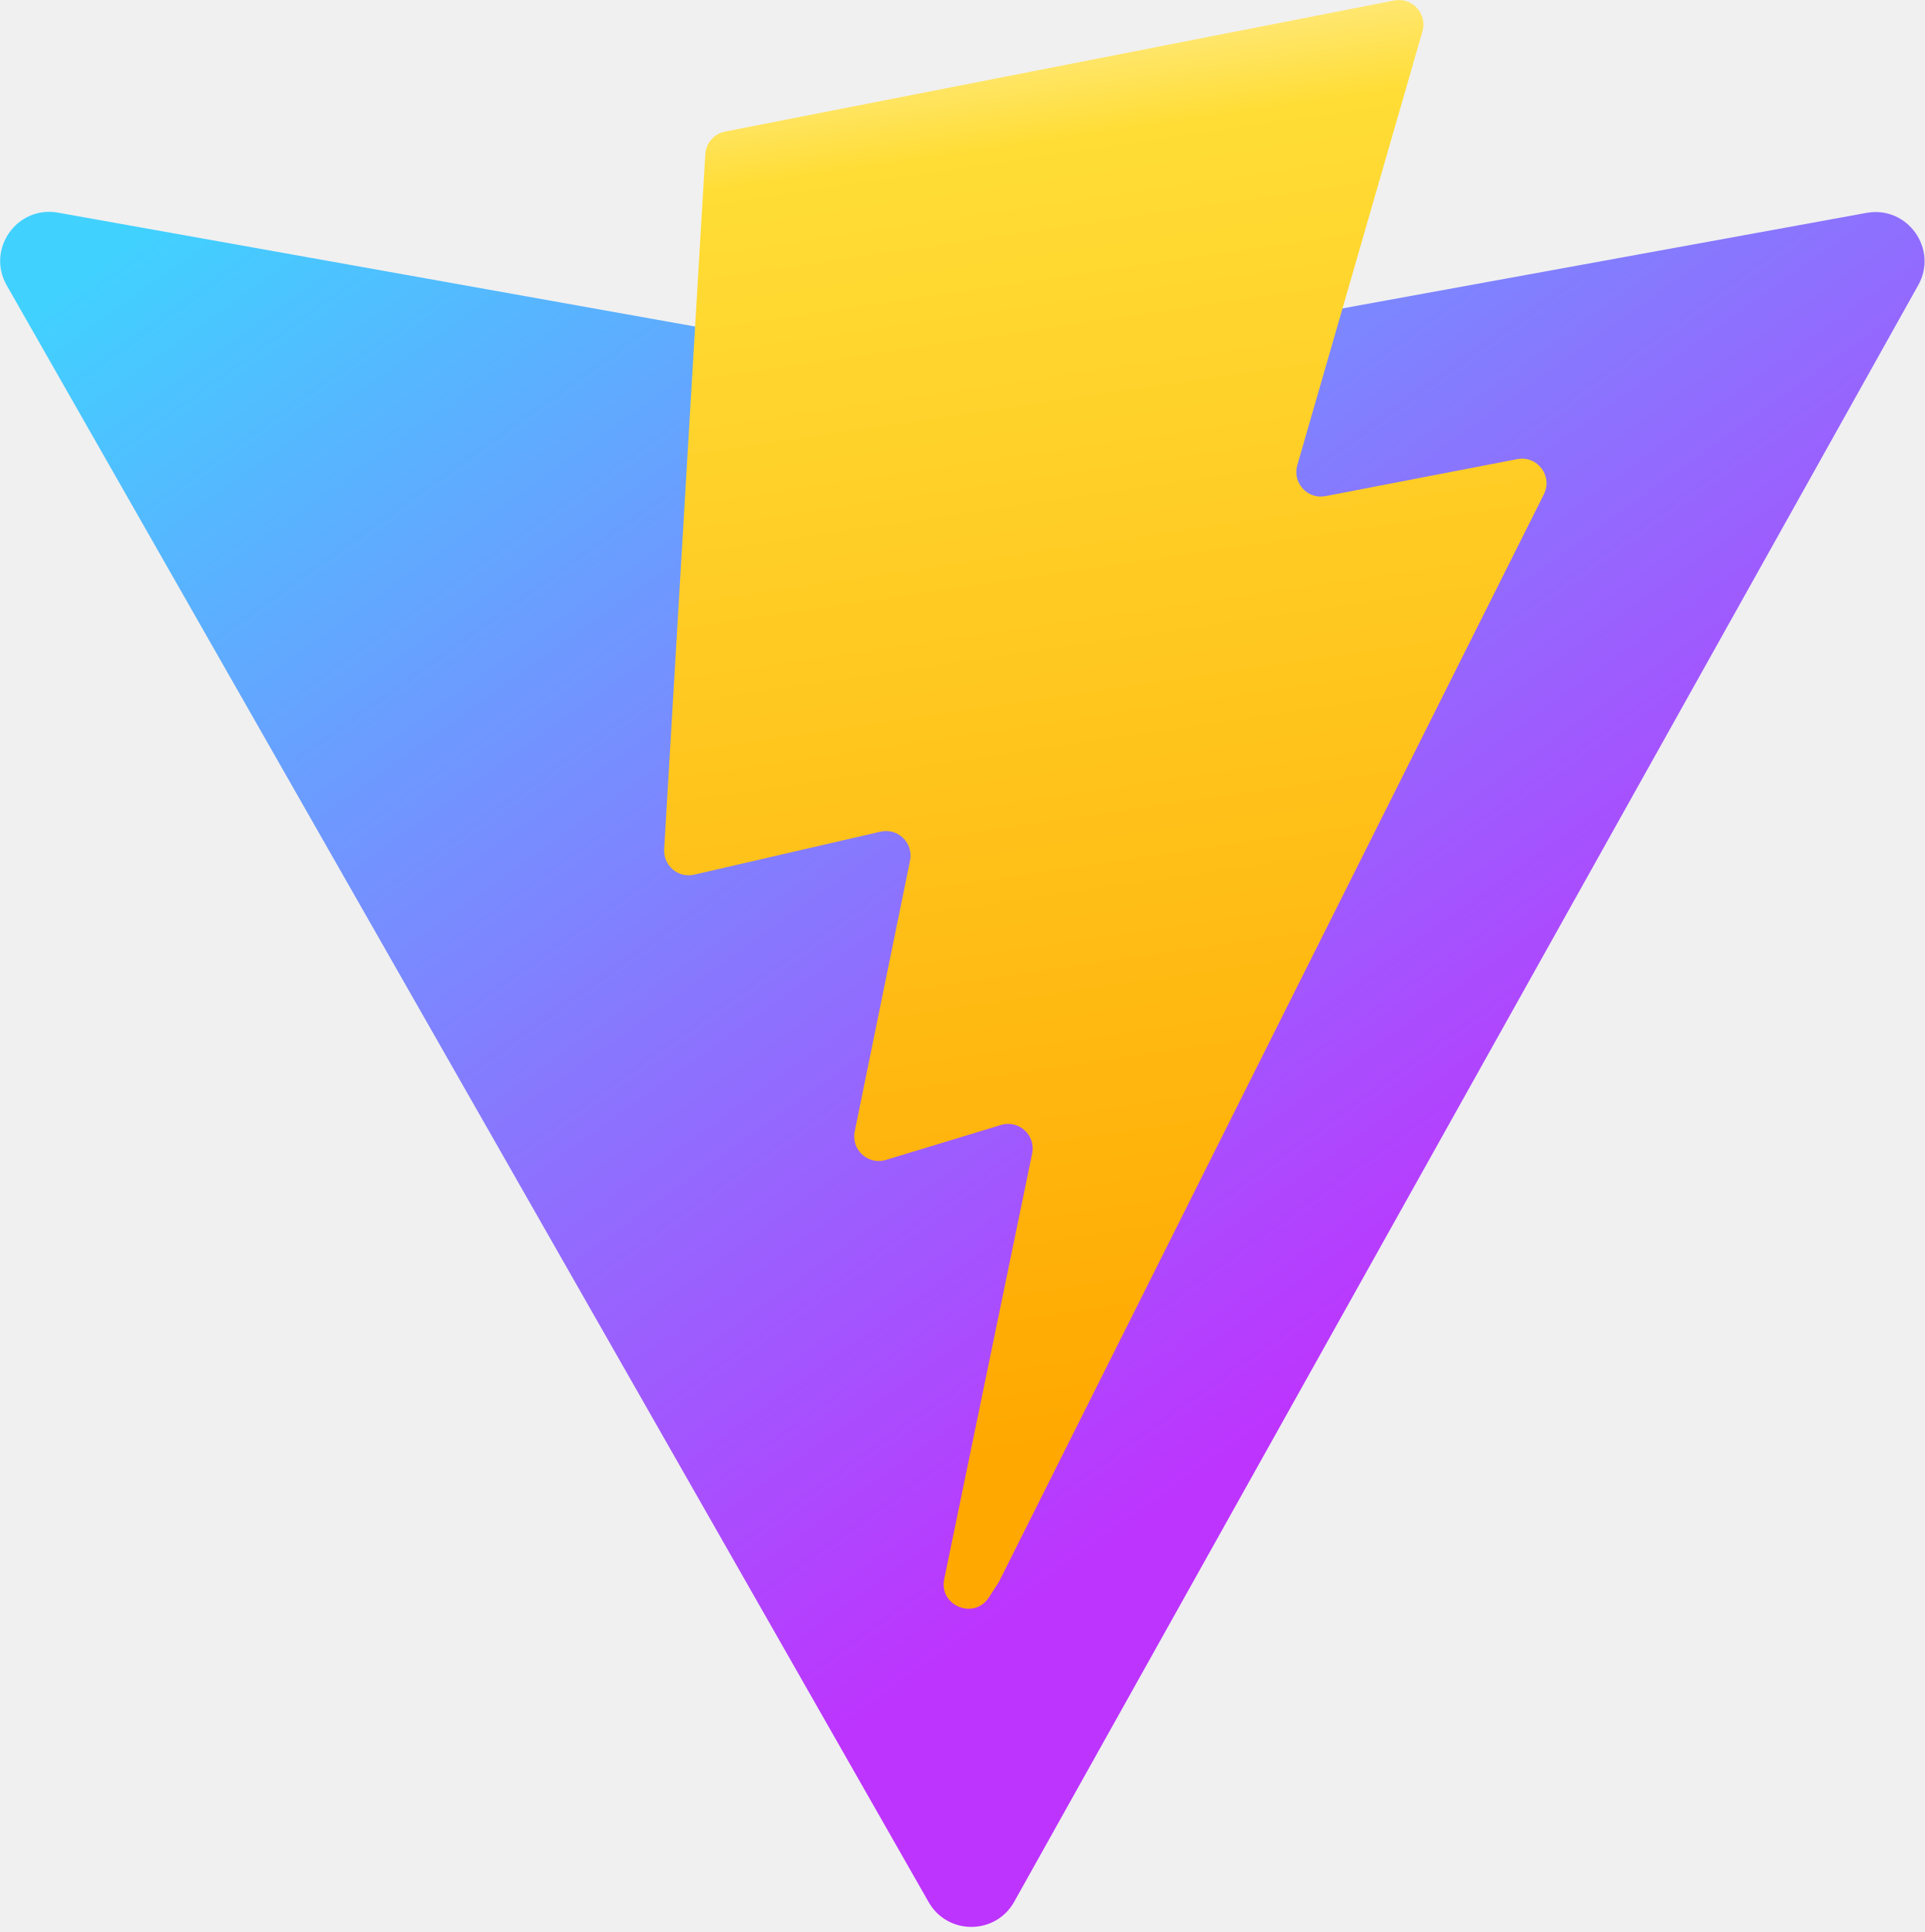
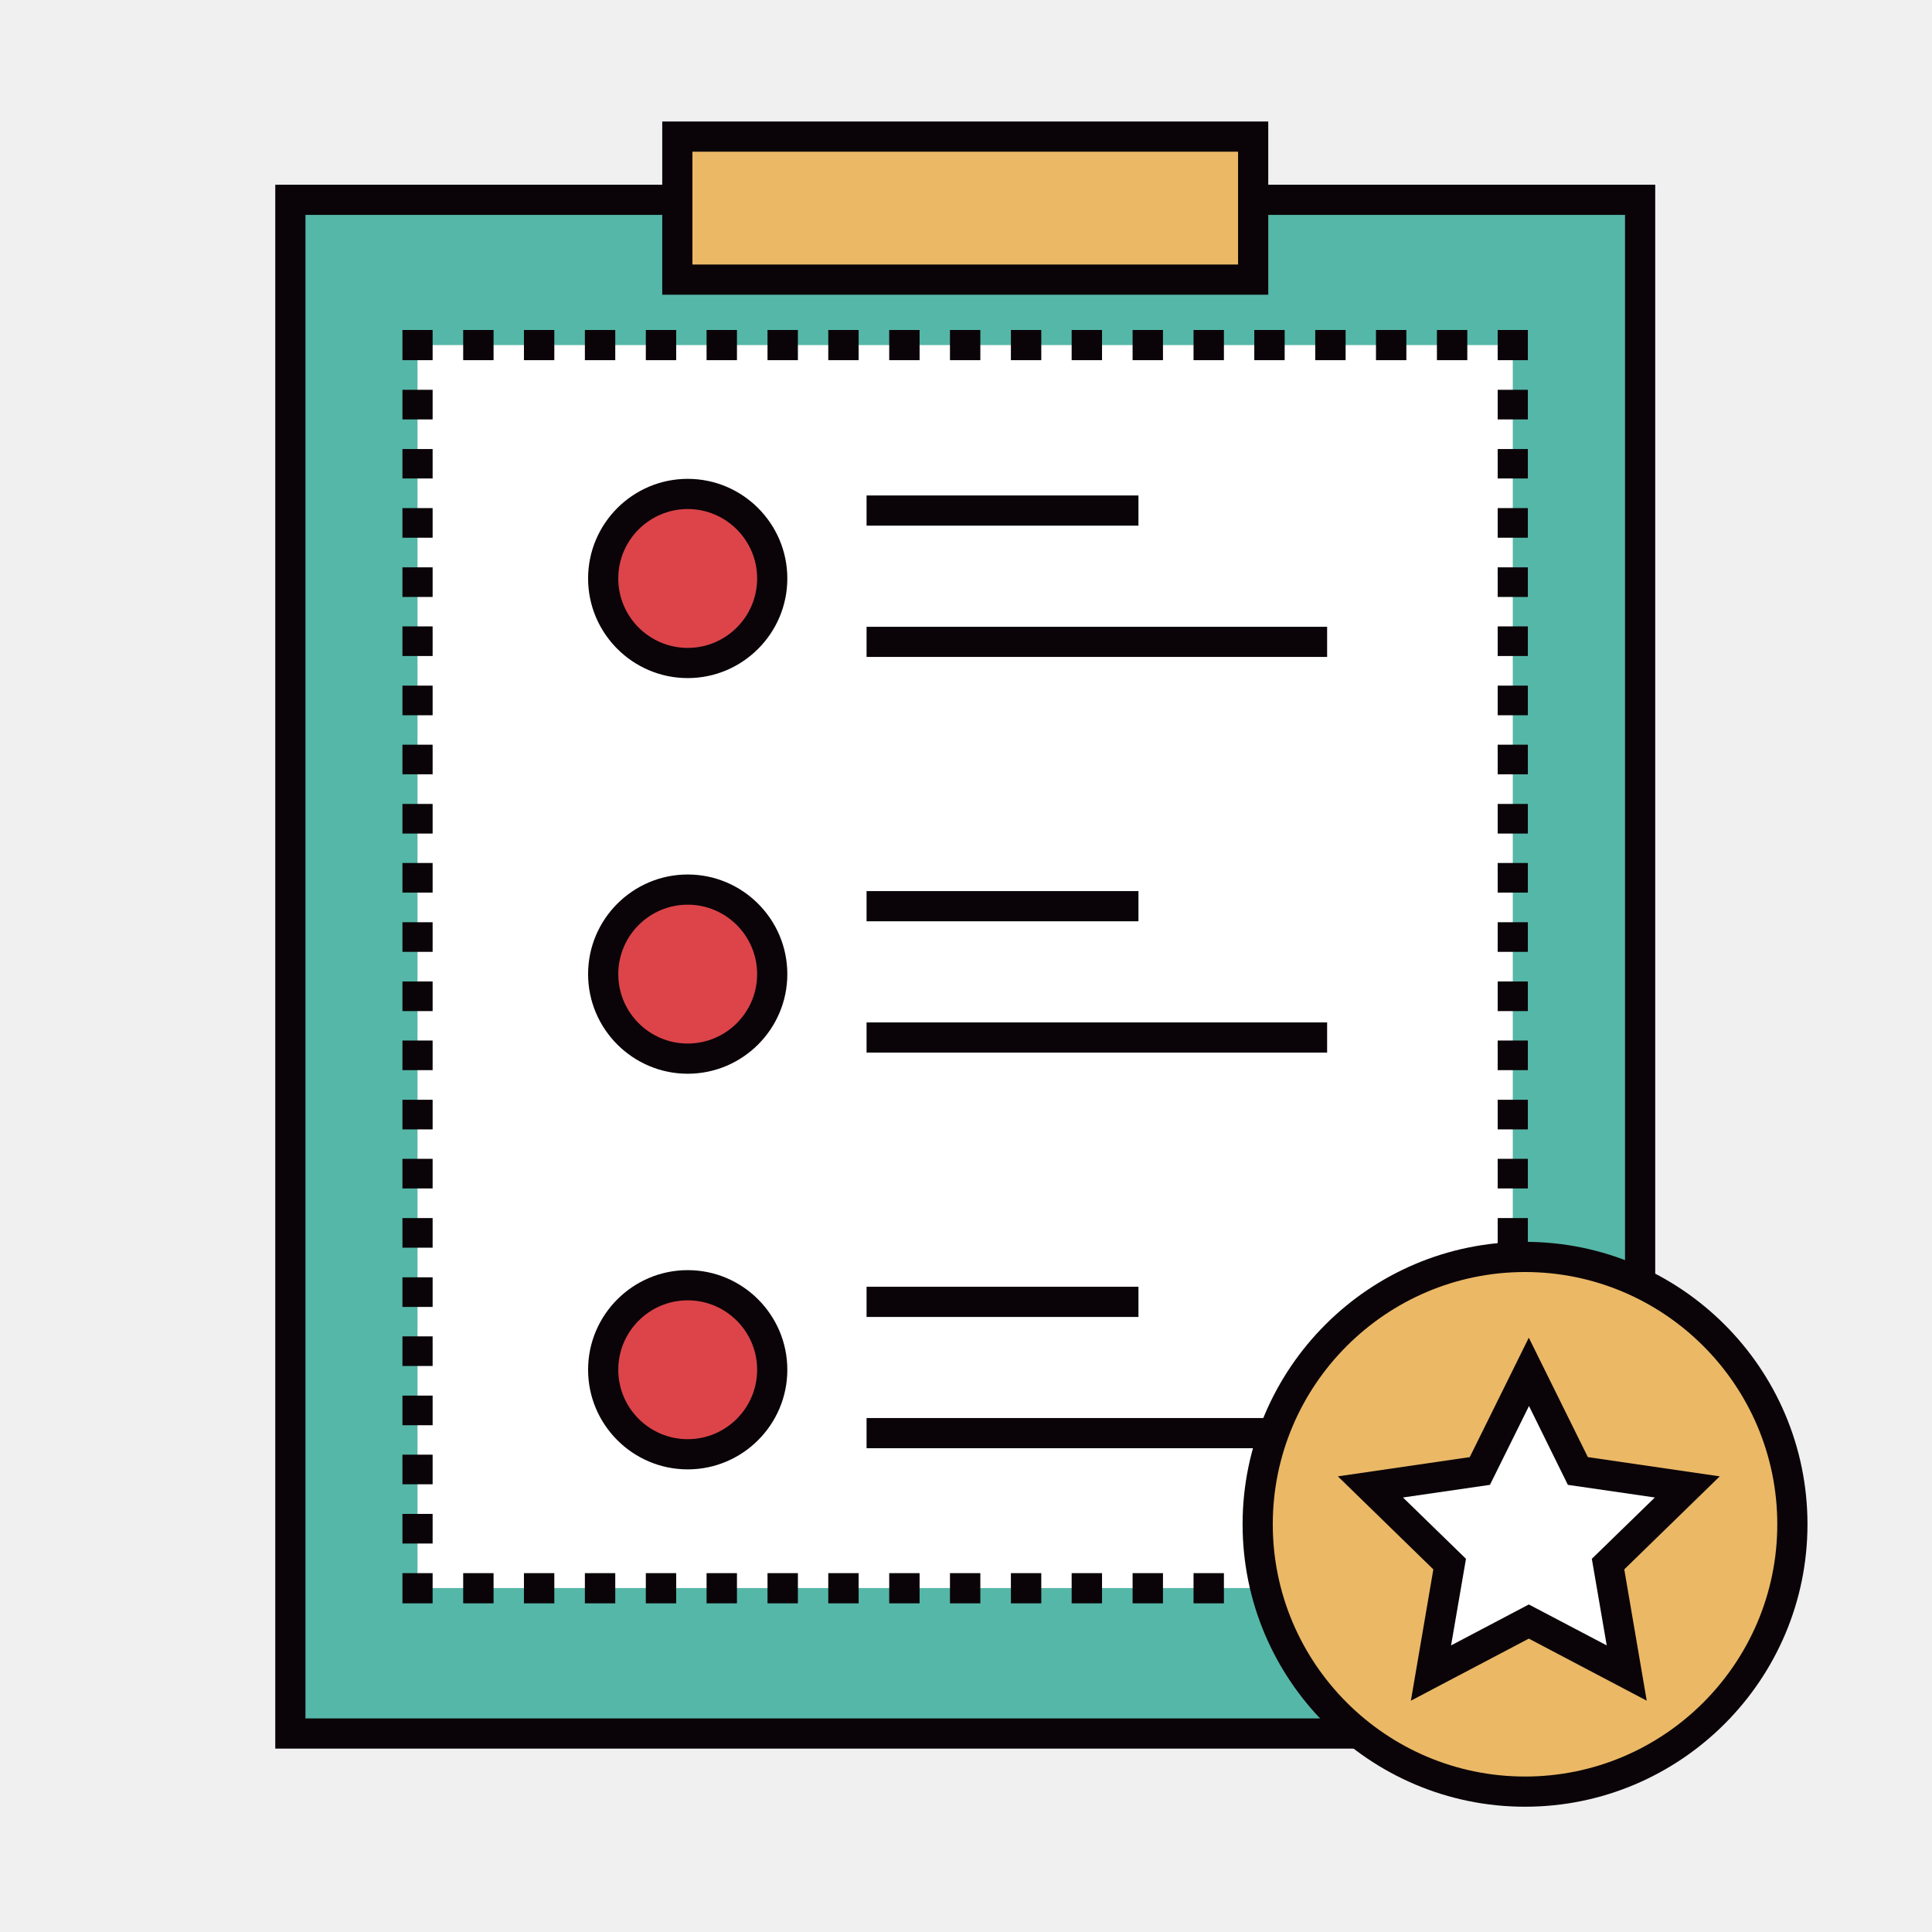
- <svg xmlns="http://www.w3.org/2000/svg" aria-hidden="true" role="img" class="iconify iconify--logos" width="31.88" height="32" preserveAspectRatio="xMidYMid meet" viewBox="0 0 256 257">
-   <defs>
-     <linearGradient id="IconifyId1813088fe1fbc01fb466" x1="-.828%" x2="57.636%" y1="7.652%" y2="78.411%">
-       <stop offset="0%" stop-color="#41D1FF" />
-       <stop offset="100%" stop-color="#BD34FE" />
-     </linearGradient>
-     <linearGradient id="IconifyId1813088fe1fbc01fb467" x1="43.376%" x2="50.316%" y1="2.242%" y2="89.03%">
-       <stop offset="0%" stop-color="#FFEA83" />
-       <stop offset="8.333%" stop-color="#FFDD35" />
-       <stop offset="100%" stop-color="#FFA800" />
-     </linearGradient>
-   </defs>
-   <path fill="url(#IconifyId1813088fe1fbc01fb466)" d="M255.153 37.938L134.897 252.976c-2.483 4.44-8.862 4.466-11.382.048L.875 37.958c-2.746-4.814 1.371-10.646 6.827-9.67l120.385 21.517a6.537 6.537 0 0 0 2.322-.004l117.867-21.483c5.438-.991 9.574 4.796 6.877 9.62Z" />
-   <path fill="url(#IconifyId1813088fe1fbc01fb467)" d="M185.432.063L96.44 17.501a3.268 3.268 0 0 0-2.634 3.014l-5.474 92.456a3.268 3.268 0 0 0 3.997 3.378l24.777-5.718c2.318-.535 4.413 1.507 3.936 3.838l-7.361 36.047c-.495 2.426 1.782 4.5 4.151 3.78l15.304-4.649c2.372-.72 4.652 1.36 4.15 3.788l-11.698 56.621c-.732 3.542 3.979 5.473 5.943 2.437l1.313-2.028l72.516-144.72c1.215-2.423-.88-5.186-3.54-4.672l-25.505 4.922c-2.396.462-4.435-1.77-3.759-4.114l16.646-57.705c.677-2.35-1.37-4.583-3.769-4.113Z" />
+ <svg xmlns="http://www.w3.org/2000/svg" width="800px" height="800px" viewBox="0 0 1024 1024" class="icon" version="1.1">
+   <path d="M153.9 105.9h715.4v812.8H153.9z" fill="#55B7A8" />
+   <path d="M877.3 926.8H145.9V97.9h731.4v828.9z m-715.4-16h699.4V113.9H161.9v796.9z" fill="#0A0408" />
+   <path d="M221.3 182.9h580.5v658.8H221.3z" fill="#FFFFFF" />
+   <path d="M793.8 833.8h16v16h-16zM777.7 849.8h-16.1v-16h16.1v16z m-32.3 0h-16.1v-16h16.1v16z m-32.2 0h-16.1v-16h16.1v16z m-32.3 0h-16.1v-16h16.1v16z m-32.2 0h-16.1v-16h16.1v16z m-32.3 0h-16.1v-16h16.1v16z m-32.2 0H568v-16h16.1v16z m-32.3 0h-16.1v-16h16.1v16z m-32.3 0h-16.1v-16h16.1v16z m-32.2 0h-16.1v-16h16.1v16z m-32.3 0H439v-16h16.1v16z m-32.2 0h-16.1v-16h16.1v16z m-32.3 0h-16.1v-16h16.1v16z m-32.2 0h-16.1v-16h16.1v16z m-32.3 0H310v-16h16.1v16z m-32.3 0h-16.1v-16h16.1v16z m-32.2 0h-16.1v-16h16.1v16zM213.3 833.8h16v16h-16zM229.3 818.1h-16v-15.7h16v15.7z m0-31.4h-16V771h16v15.7z m0-31.3h-16v-15.7h16v15.7z m0-31.4h-16v-15.7h16V724z m0-31.3h-16V677h16v15.7z m0-31.4h-16v-15.7h16v15.7z m0-31.4h-16v-15.7h16v15.7z m0-31.3h-16v-15.7h16v15.7z m0-31.4h-16v-15.7h16v15.7z m0-31.3h-16v-15.7h16v15.7z m0-31.4h-16v-15.7h16v15.7z m0-31.4h-16v-15.7h16v15.7z m0-31.3h-16v-15.7h16v15.7z m0-31.4h-16v-15.7h16v15.7z m0-31.3h-16v-15.7h16v15.7z m0-31.4h-16V332h16v15.7z m0-31.3h-16v-15.7h16v15.7z m0-31.4h-16v-15.7h16V285z m0-31.4h-16V238h16v15.6z m0-31.3h-16v-15.7h16v15.7zM213.3 174.9h16v16h-16zM777.7 190.9h-16.1v-16h16.1v16z m-32.3 0h-16.1v-16h16.1v16z m-32.2 0h-16.1v-16h16.1v16z m-32.3 0h-16.1v-16h16.1v16z m-32.2 0h-16.1v-16h16.1v16z m-32.3 0h-16.1v-16h16.1v16z m-32.2 0H568v-16h16.1v16z m-32.3 0h-16.1v-16h16.1v16z m-32.3 0h-16.1v-16h16.1v16z m-32.2 0h-16.1v-16h16.1v16z m-32.3 0H439v-16h16.1v16z m-32.2 0h-16.1v-16h16.1v16z m-32.3 0h-16.1v-16h16.1v16z m-32.2 0h-16.1v-16h16.1v16z m-32.3 0H310v-16h16.1v16z m-32.3 0h-16.1v-16h16.1v16z m-32.2 0h-16.1v-16h16.1v16zM793.8 174.9h16v16h-16zM809.8 818.1h-16v-15.7h16v15.7z m0-31.4h-16V771h16v15.7z m0-31.3h-16v-15.7h16v15.7z m0-31.4h-16v-15.7h16V724z m0-31.3h-16V677h16v15.7z m0-31.4h-16v-15.7h16v15.7z m0-31.4h-16v-15.7h16v15.7z m0-31.3h-16v-15.7h16v15.7z m0-31.4h-16v-15.7h16v15.7z m0-31.3h-16v-15.7h16v15.7z m0-31.4h-16v-15.7h16v15.7z m0-31.4h-16v-15.7h16v15.7z m0-31.3h-16v-15.7h16v15.7z m0-31.4h-16v-15.7h16v15.7z m0-31.3h-16v-15.7h16v15.7z m0-31.4h-16V332h16v15.7z m0-31.3h-16v-15.7h16v15.7z m0-31.4h-16v-15.7h16V285z m0-31.4h-16V238h16v15.6z m0-31.3h-16v-15.7h16v15.7z" fill="#0A0408" />
+   <path d="M364.5 306.6m-44.8 0a44.8 44.8 0 1 0 89.6 0 44.8 44.8 0 1 0-89.6 0Z" fill="#DC444A" />
+   <path d="M364.5 359.4c-29.1 0-52.8-23.7-52.8-52.8s23.7-52.8 52.8-52.8 52.8 23.7 52.8 52.8-23.7 52.8-52.8 52.8z m0-89.6c-20.3 0-36.8 16.5-36.8 36.8s16.5 36.8 36.8 36.8 36.8-16.5 36.8-36.8-16.5-36.8-36.8-36.8zM459.3 262.6h144.1v16H459.3zM459.3 332.2h244.1v16H459.3z" fill="#0A0408" />
+   <path d="M364.5 516.3m-44.8 0a44.8 44.8 0 1 0 89.6 0 44.8 44.8 0 1 0-89.6 0Z" fill="#DC444A" />
+   <path d="M364.5 569.1c-29.1 0-52.8-23.7-52.8-52.8s23.7-52.8 52.8-52.8 52.8 23.7 52.8 52.8-23.7 52.8-52.8 52.8z m0-89.6c-20.3 0-36.8 16.5-36.8 36.8 0 20.3 16.5 36.8 36.8 36.8s36.8-16.5 36.8-36.8c0-20.3-16.5-36.8-36.8-36.8zM459.3 472.3h144.1v16H459.3zM459.3 541.9h244.1v16H459.3z" fill="#0A0408" />
+   <path d="M364.5 726m-44.8 0a44.8 44.8 0 1 0 89.6 0 44.8 44.8 0 1 0-89.6 0Z" fill="#DC444A" />
+   <path d="M364.5 778.8c-29.1 0-52.8-23.7-52.8-52.8s23.7-52.8 52.8-52.8 52.8 23.7 52.8 52.8-23.7 52.8-52.8 52.8z m0-89.6c-20.3 0-36.8 16.5-36.8 36.8 0 20.3 16.5 36.8 36.8 36.8s36.8-16.5 36.8-36.8c0-20.3-16.5-36.8-36.8-36.8zM459.3 682h144.1v16H459.3zM459.3 751.6h244.1v16H459.3z" fill="#0A0408" />
+   <path d="M359 72.4h305.2v75.9H359z" fill="#EBB866" />
+   <path d="M672.2 156.2H351V64.4h321.2v91.8z m-305.2-16h289.2V80.4H367v59.8z" fill="#0A0408" />
+   <path d="M808.3 807.9m-141.7 0a141.7 141.7 0 1 0 283.4 0 141.7 141.7 0 1 0-283.4 0Z" fill="#EBB866" />
+   <path d="M808.3 957.6c-82.5 0-149.7-67.1-149.7-149.7s67.1-149.7 149.7-149.7S958 725.4 958 807.9s-67.2 149.7-149.7 149.7z m0-283.4c-73.7 0-133.7 60-133.7 133.7s60 133.7 133.7 133.7S942 881.6 942 807.9s-60-133.7-133.7-133.7z" fill="#0A0408" />
+   <path d="M810.3 727.1l26 52.5 58 8.5-42 40.9 9.9 57.8-51.9-27.3-51.9 27.3 9.9-57.8-41.9-40.9 58-8.5z" fill="#FFFFFF" />
+   <path d="M872.8 901.4l-62.5-32.9-62.5 32.9 11.9-69.6-50.6-49.3 69.9-10.2 31.3-63.3 31.3 63.3 69.9 10.2-50.6 49.3 11.9 69.6z m-62.5-51l41.3 21.7-7.9-45.9 33.4-32.5L831 787l-20.6-41.8-20.7 41.8-46.1 6.7 33.4 32.5-7.9 45.9 41.2-21.7z" fill="#0A0408" />
</svg>
